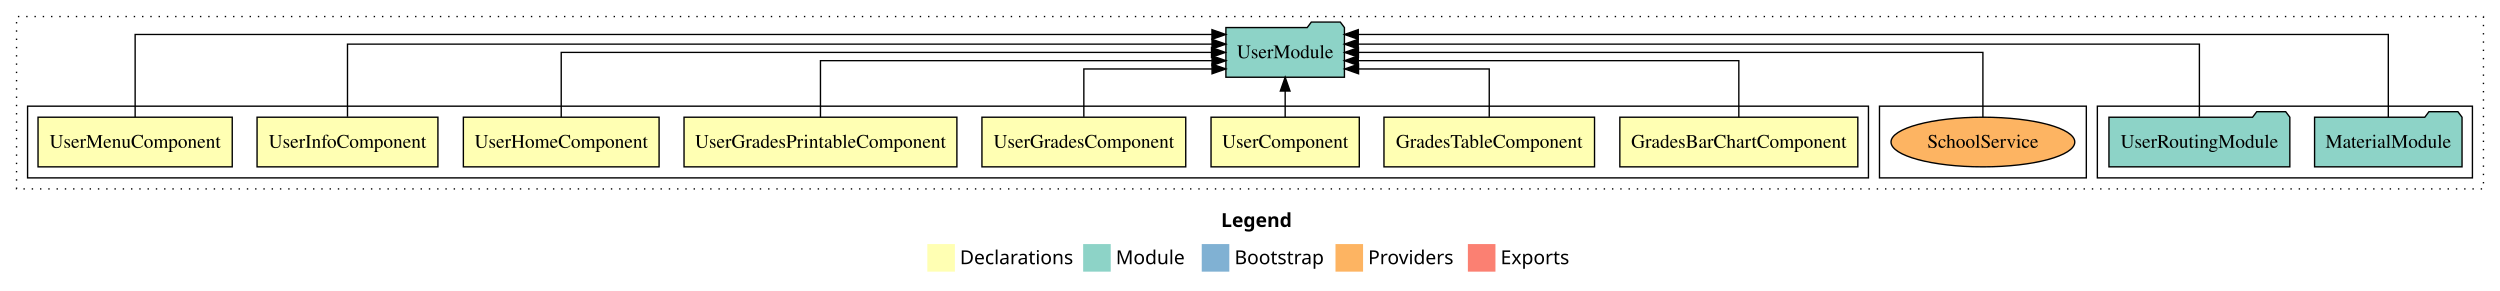
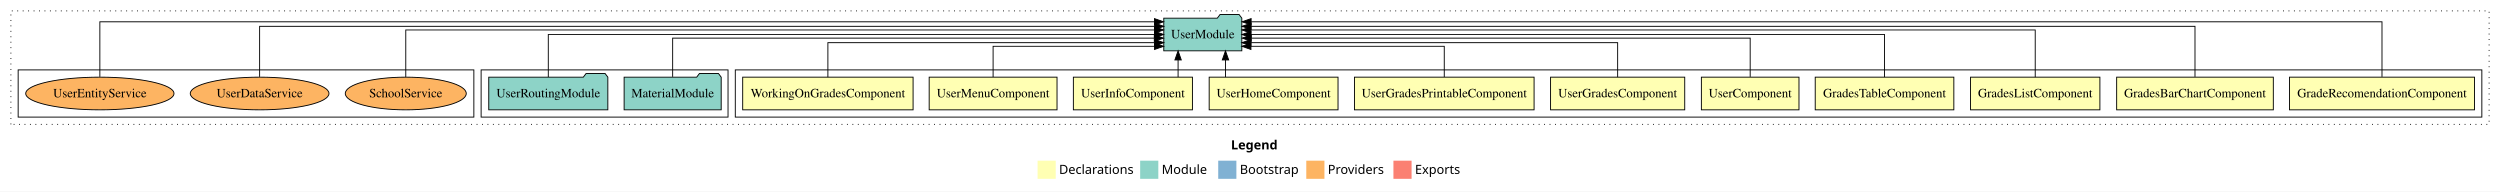
- <svg xmlns="http://www.w3.org/2000/svg" width="1813pt" height="211pt" viewBox="0.00 0.00 1813.00 211.00">
+ <svg xmlns="http://www.w3.org/2000/svg" width="2754pt" height="211pt" viewBox="0.00 0.00 2754.00 211.00">
  <g id="graph0" class="graph" transform="scale(1 1) rotate(0) translate(4 207)">
-     <polygon fill="white" stroke="transparent" points="-4,4 -4,-207 1809,-207 1809,4 -4,4" />
-     <text text-anchor="start" x="881.51" y="-42.4" font-family="sans-serif" font-weight="bold" font-size="14.00">Legend</text>
-     <polygon fill="#ffffb3" stroke="transparent" points="668.5,-10 668.5,-30 688.5,-30 688.5,-10 668.5,-10" />
-     <text text-anchor="start" x="692.13" y="-15.4" font-family="sans-serif" font-size="14.00">  Declarations</text>
-     <polygon fill="#8dd3c7" stroke="transparent" points="781.5,-10 781.5,-30 801.5,-30 801.5,-10 781.5,-10" />
-     <text text-anchor="start" x="805.23" y="-15.4" font-family="sans-serif" font-size="14.00">  Module</text>
-     <polygon fill="#80b1d3" stroke="transparent" points="867.5,-10 867.5,-30 887.5,-30 887.5,-10 867.5,-10" />
-     <text text-anchor="start" x="891.28" y="-15.4" font-family="sans-serif" font-size="14.00">  Bootstrap</text>
-     <polygon fill="#fdb462" stroke="transparent" points="964.5,-10 964.5,-30 984.5,-30 984.5,-10 964.5,-10" />
-     <text text-anchor="start" x="988.17" y="-15.4" font-family="sans-serif" font-size="14.00">  Providers</text>
-     <polygon fill="#fb8072" stroke="transparent" points="1060.5,-10 1060.5,-30 1080.5,-30 1080.5,-10 1060.5,-10" />
-     <text text-anchor="start" x="1084.23" y="-15.4" font-family="sans-serif" font-size="14.00">  Exports</text>
+     <polygon fill="white" stroke="transparent" points="-4,4 -4,-207 2750,-207 2750,4 -4,4" />
+     <text text-anchor="start" x="1352.01" y="-42.4" font-family="sans-serif" font-weight="bold" font-size="14.00">Legend</text>
+     <polygon fill="#ffffb3" stroke="transparent" points="1139,-10 1139,-30 1159,-30 1159,-10 1139,-10" />
+     <text text-anchor="start" x="1162.63" y="-15.4" font-family="sans-serif" font-size="14.00">  Declarations</text>
+     <polygon fill="#8dd3c7" stroke="transparent" points="1252,-10 1252,-30 1272,-30 1272,-10 1252,-10" />
+     <text text-anchor="start" x="1275.73" y="-15.4" font-family="sans-serif" font-size="14.00">  Module</text>
+     <polygon fill="#80b1d3" stroke="transparent" points="1338,-10 1338,-30 1358,-30 1358,-10 1338,-10" />
+     <text text-anchor="start" x="1361.78" y="-15.4" font-family="sans-serif" font-size="14.00">  Bootstrap</text>
+     <polygon fill="#fdb462" stroke="transparent" points="1435,-10 1435,-30 1455,-30 1455,-10 1435,-10" />
+     <text text-anchor="start" x="1458.67" y="-15.4" font-family="sans-serif" font-size="14.00">  Providers</text>
+     <polygon fill="#fb8072" stroke="transparent" points="1531,-10 1531,-30 1551,-30 1551,-10 1531,-10" />
+     <text text-anchor="start" x="1554.73" y="-15.4" font-family="sans-serif" font-size="14.00">  Exports</text>
    <g id="clust1" class="cluster">
-       <polygon fill="none" stroke="black" stroke-dasharray="1,5" points="8,-70 8,-195 1797,-195 1797,-70 8,-70" />
+       <polygon fill="none" stroke="black" stroke-dasharray="1,5" points="8,-70 8,-195 2738,-195 2738,-70 8,-70" />
    </g>
-     <g id="clust11" class="cluster">
-       <polygon fill="none" stroke="black" points="1517,-78 1517,-130 1789,-130 1789,-78 1517,-78" />
+     <g id="clust2" class="cluster">
+       <polygon fill="none" stroke="black" points="806,-78 806,-130 2730,-130 2730,-78 806,-78" />
    </g>
    <g id="clust14" class="cluster">
-       <polygon fill="none" stroke="black" points="1359,-78 1359,-130 1509,-130 1509,-78 1359,-78" />
+       <polygon fill="none" stroke="black" points="526,-78 526,-130 798,-130 798,-78 526,-78" />
    </g>
-     <g id="clust2" class="cluster">
-       <polygon fill="none" stroke="black" points="16,-78 16,-130 1351,-130 1351,-78 16,-78" />
+     <g id="clust17" class="cluster">
+       <polygon fill="none" stroke="black" points="16,-78 16,-130 518,-130 518,-78 16,-78" />
    </g>
    <g id="node1" class="node">
-       <polygon fill="#ffffb3" stroke="black" points="1343.29,-122 1170.71,-122 1170.71,-86 1343.29,-86 1343.29,-122" />
-       <text text-anchor="middle" x="1257" y="-99.8" font-family="Times,serif" font-size="14.00">GradesBarChartComponent</text>
+       <polygon fill="#ffffb3" stroke="black" points="2721.9,-122 2518.1,-122 2518.1,-86 2721.9,-86 2721.9,-122" />
+       <text text-anchor="middle" x="2620" y="-99.8" font-family="Times,serif" font-size="14.00">GradeRecomendationComponent</text>
+     </g>
+     <g id="node12" class="node">
+       <polygon fill="#8dd3c7" stroke="black" points="1363.98,-187 1360.98,-191 1339.98,-191 1336.98,-187 1278.02,-187 1278.02,-151 1363.98,-151 1363.98,-187" />
+       <text text-anchor="middle" x="1321" y="-164.8" font-family="Times,serif" font-size="14.00">UserModule</text>
+     </g>
+     <g id="edge1" class="edge">
+       <path fill="none" stroke="black" d="M2620,-122.32C2620,-145.66 2620,-183 2620,-183 2620,-183 1374.22,-183 1374.22,-183" />
+       <polygon fill="black" stroke="black" points="1374.22,-179.5 1364.22,-183 1374.22,-186.5 1374.22,-179.5" />
+     </g>
+     <g id="node2" class="node">
+       <polygon fill="#ffffb3" stroke="black" points="2500.29,-122 2327.71,-122 2327.71,-86 2500.29,-86 2500.29,-122" />
+       <text text-anchor="middle" x="2414" y="-99.8" font-family="Times,serif" font-size="14.00">GradesBarChartComponent</text>
+     </g>
+     <g id="edge2" class="edge">
+       <path fill="none" stroke="black" d="M2414,-122.29C2414,-144.21 2414,-178 2414,-178 2414,-178 1374.18,-178 1374.18,-178" />
+       <polygon fill="black" stroke="black" points="1374.18,-174.5 1364.18,-178 1374.18,-181.5 1374.18,-174.5" />
+     </g>
+     <g id="node3" class="node">
+       <polygon fill="#ffffb3" stroke="black" points="2309.25,-122 2166.75,-122 2166.75,-86 2309.25,-86 2309.25,-122" />
+       <text text-anchor="middle" x="2238" y="-99.8" font-family="Times,serif" font-size="14.00">GradesListComponent</text>
+     </g>
+     <g id="edge3" class="edge">
+       <path fill="none" stroke="black" d="M2238,-122.03C2238,-142.77 2238,-174 2238,-174 2238,-174 1374,-174 1374,-174" />
+       <polygon fill="black" stroke="black" points="1374,-170.5 1364,-174 1374,-177.5 1374,-170.5" />
+     </g>
+     <g id="node4" class="node">
+       <polygon fill="#ffffb3" stroke="black" points="2148.35,-122 1995.65,-122 1995.65,-86 2148.35,-86 2148.35,-122" />
+       <text text-anchor="middle" x="2072" y="-99.8" font-family="Times,serif" font-size="14.00">GradesTableComponent</text>
+     </g>
+     <g id="edge4" class="edge">
+       <path fill="none" stroke="black" d="M2072,-122.11C2072,-141.34 2072,-169 2072,-169 2072,-169 1374.07,-169 1374.07,-169" />
+       <polygon fill="black" stroke="black" points="1374.07,-165.5 1364.07,-169 1374.07,-172.5 1374.07,-165.5" />
+     </g>
+     <g id="node5" class="node">
+       <polygon fill="#ffffb3" stroke="black" points="1977.76,-122 1870.24,-122 1870.24,-86 1977.76,-86 1977.76,-122" />
+       <text text-anchor="middle" x="1924" y="-99.8" font-family="Times,serif" font-size="14.00">UserComponent</text>
+     </g>
+     <g id="edge5" class="edge">
+       <path fill="none" stroke="black" d="M1924,-122.3C1924,-140.27 1924,-165 1924,-165 1924,-165 1374.37,-165 1374.37,-165" />
+       <polygon fill="black" stroke="black" points="1374.37,-161.5 1364.37,-165 1374.37,-168.5 1374.37,-161.5" />
+     </g>
+     <g id="node6" class="node">
+       <polygon fill="#ffffb3" stroke="black" points="1851.9,-122 1704.1,-122 1704.1,-86 1851.9,-86 1851.9,-122" />
+       <text text-anchor="middle" x="1778" y="-99.8" font-family="Times,serif" font-size="14.00">UserGradesComponent</text>
+     </g>
+     <g id="edge6" class="edge">
+       <path fill="none" stroke="black" d="M1778,-122.03C1778,-138.4 1778,-160 1778,-160 1778,-160 1373.99,-160 1373.99,-160" />
+       <polygon fill="black" stroke="black" points="1373.99,-156.5 1363.99,-160 1373.99,-163.5 1373.99,-156.5" />
+     </g>
+     <g id="node7" class="node">
+       <polygon fill="#ffffb3" stroke="black" points="1685.94,-122 1488.06,-122 1488.06,-86 1685.94,-86 1685.94,-122" />
+       <text text-anchor="middle" x="1587" y="-99.8" font-family="Times,serif" font-size="14.00">UserGradesPrintableComponent</text>
+     </g>
+     <g id="edge7" class="edge">
+       <path fill="none" stroke="black" d="M1587,-122.19C1587,-137.18 1587,-156 1587,-156 1587,-156 1374.03,-156 1374.03,-156" />
+       <polygon fill="black" stroke="black" points="1374.03,-152.5 1364.03,-156 1374.03,-159.5 1374.03,-152.5" />
+     </g>
+     <g id="node8" class="node">
+       <polygon fill="#ffffb3" stroke="black" points="1469.97,-122 1328.03,-122 1328.03,-86 1469.97,-86 1469.97,-122" />
+       <text text-anchor="middle" x="1399" y="-99.8" font-family="Times,serif" font-size="14.00">UserHomeComponent</text>
+     </g>
+     <g id="edge8" class="edge">
+       <path fill="none" stroke="black" d="M1346,-122.11C1346,-122.11 1346,-140.99 1346,-140.99" />
+       <polygon fill="black" stroke="black" points="1342.5,-140.99 1346,-150.99 1349.5,-140.99 1342.5,-140.99" />
    </g>
    <g id="node9" class="node">
-       <polygon fill="#8dd3c7" stroke="black" points="970.98,-187 967.98,-191 946.98,-191 943.98,-187 885.02,-187 885.02,-151 970.98,-151 970.98,-187" />
-       <text text-anchor="middle" x="928" y="-164.8" font-family="Times,serif" font-size="14.00">UserModule</text>
+       <polygon fill="#ffffb3" stroke="black" points="1309.58,-122 1178.42,-122 1178.42,-86 1309.58,-86 1309.58,-122" />
+       <text text-anchor="middle" x="1244" y="-99.8" font-family="Times,serif" font-size="14.00">UserInfoComponent</text>
    </g>
-     <g id="edge1" class="edge">
-       <path fill="none" stroke="black" d="M1257,-122.02C1257,-139.37 1257,-163 1257,-163 1257,-163 981.01,-163 981.01,-163" />
-       <polygon fill="black" stroke="black" points="981.01,-159.5 971.01,-163 981.01,-166.5 981.01,-159.5" />
-     </g>
-     <g id="node2" class="node">
-       <polygon fill="#ffffb3" stroke="black" points="1152.35,-122 999.65,-122 999.65,-86 1152.35,-86 1152.35,-122" />
-       <text text-anchor="middle" x="1076" y="-99.8" font-family="Times,serif" font-size="14.00">GradesTableComponent</text>
-     </g>
-     <g id="edge2" class="edge">
-       <path fill="none" stroke="black" d="M1076,-122.24C1076,-137.57 1076,-157 1076,-157 1076,-157 981.21,-157 981.21,-157" />
-       <polygon fill="black" stroke="black" points="981.21,-153.5 971.21,-157 981.21,-160.5 981.21,-153.5" />
-     </g>
-     <g id="node3" class="node">
-       <polygon fill="#ffffb3" stroke="black" points="981.76,-122 874.24,-122 874.24,-86 981.76,-86 981.76,-122" />
-       <text text-anchor="middle" x="928" y="-99.8" font-family="Times,serif" font-size="14.00">UserComponent</text>
-     </g>
-     <g id="edge3" class="edge">
-       <path fill="none" stroke="black" d="M928,-122.11C928,-122.11 928,-140.99 928,-140.99" />
-       <polygon fill="black" stroke="black" points="924.5,-140.99 928,-150.99 931.5,-140.99 924.5,-140.99" />
-     </g>
-     <g id="node4" class="node">
-       <polygon fill="#ffffb3" stroke="black" points="855.9,-122 708.1,-122 708.1,-86 855.9,-86 855.9,-122" />
-       <text text-anchor="middle" x="782" y="-99.8" font-family="Times,serif" font-size="14.00">UserGradesComponent</text>
-     </g>
-     <g id="edge4" class="edge">
-       <path fill="none" stroke="black" d="M782,-122.24C782,-137.57 782,-157 782,-157 782,-157 874.98,-157 874.98,-157" />
-       <polygon fill="black" stroke="black" points="874.98,-160.5 884.98,-157 874.98,-153.5 874.98,-160.5" />
-     </g>
-     <g id="node5" class="node">
-       <polygon fill="#ffffb3" stroke="black" points="689.94,-122 492.06,-122 492.06,-86 689.94,-86 689.94,-122" />
-       <text text-anchor="middle" x="591" y="-99.8" font-family="Times,serif" font-size="14.00">UserGradesPrintableComponent</text>
-     </g>
-     <g id="edge5" class="edge">
-       <path fill="none" stroke="black" d="M591,-122.02C591,-139.37 591,-163 591,-163 591,-163 874.98,-163 874.98,-163" />
-       <polygon fill="black" stroke="black" points="874.98,-166.5 884.98,-163 874.98,-159.5 874.98,-166.5" />
-     </g>
-     <g id="node6" class="node">
-       <polygon fill="#ffffb3" stroke="black" points="473.97,-122 332.03,-122 332.03,-86 473.97,-86 473.97,-122" />
-       <text text-anchor="middle" x="403" y="-99.8" font-family="Times,serif" font-size="14.00">UserHomeComponent</text>
-     </g>
-     <g id="edge6" class="edge">
-       <path fill="none" stroke="black" d="M403,-122.11C403,-141.34 403,-169 403,-169 403,-169 874.59,-169 874.59,-169" />
-       <polygon fill="black" stroke="black" points="874.59,-172.5 884.59,-169 874.59,-165.5 874.59,-172.5" />
-     </g>
-     <g id="node7" class="node">
-       <polygon fill="#ffffb3" stroke="black" points="313.58,-122 182.42,-122 182.42,-86 313.58,-86 313.58,-122" />
-       <text text-anchor="middle" x="248" y="-99.8" font-family="Times,serif" font-size="14.00">UserInfoComponent</text>
-     </g>
-     <g id="edge7" class="edge">
-       <path fill="none" stroke="black" d="M248,-122.28C248,-143.32 248,-175 248,-175 248,-175 874.95,-175 874.95,-175" />
-       <polygon fill="black" stroke="black" points="874.95,-178.5 884.95,-175 874.95,-171.5 874.95,-178.5" />
-     </g>
-     <g id="node8" class="node">
-       <polygon fill="#ffffb3" stroke="black" points="164.42,-122 23.58,-122 23.58,-86 164.42,-86 164.42,-122" />
-       <text text-anchor="middle" x="94" y="-99.8" font-family="Times,serif" font-size="14.00">UserMenuComponent</text>
-     </g>
-     <g id="edge8" class="edge">
-       <path fill="none" stroke="black" d="M94,-122.09C94,-145.13 94,-182 94,-182 94,-182 874.92,-182 874.92,-182" />
-       <polygon fill="black" stroke="black" points="874.92,-185.5 884.92,-182 874.92,-178.5 874.92,-185.5" />
+     <g id="edge9" class="edge">
+       <path fill="none" stroke="black" d="M1293.78,-122.11C1293.78,-122.11 1293.78,-140.99 1293.78,-140.99" />
+       <polygon fill="black" stroke="black" points="1290.28,-140.99 1293.78,-150.99 1297.28,-140.99 1290.28,-140.99" />
    </g>
    <g id="node10" class="node">
-       <polygon fill="#8dd3c7" stroke="black" points="1781.47,-122 1778.47,-126 1757.47,-126 1754.47,-122 1674.53,-122 1674.53,-86 1781.47,-86 1781.47,-122" />
-       <text text-anchor="middle" x="1728" y="-99.8" font-family="Times,serif" font-size="14.00">MaterialModule</text>
+       <polygon fill="#ffffb3" stroke="black" points="1160.42,-122 1019.58,-122 1019.58,-86 1160.42,-86 1160.42,-122" />
+       <text text-anchor="middle" x="1090" y="-99.8" font-family="Times,serif" font-size="14.00">UserMenuComponent</text>
    </g>
-     <g id="edge9" class="edge">
-       <path fill="none" stroke="black" d="M1728,-122.09C1728,-145.13 1728,-182 1728,-182 1728,-182 981.01,-182 981.01,-182" />
-       <polygon fill="black" stroke="black" points="981.01,-178.5 971.01,-182 981.01,-185.5 981.01,-178.5" />
+     <g id="edge10" class="edge">
+       <path fill="none" stroke="black" d="M1090,-122.19C1090,-137.18 1090,-156 1090,-156 1090,-156 1267.82,-156 1267.82,-156" />
+       <polygon fill="black" stroke="black" points="1267.82,-159.5 1277.82,-156 1267.82,-152.5 1267.82,-159.5" />
    </g>
    <g id="node11" class="node">
-       <polygon fill="#8dd3c7" stroke="black" points="1656.59,-122 1653.59,-126 1632.59,-126 1629.59,-122 1525.41,-122 1525.41,-86 1656.59,-86 1656.59,-122" />
-       <text text-anchor="middle" x="1591" y="-99.8" font-family="Times,serif" font-size="14.00">UserRoutingModule</text>
-     </g>
-     <g id="edge10" class="edge">
-       <path fill="none" stroke="black" d="M1591,-122.28C1591,-143.32 1591,-175 1591,-175 1591,-175 980.99,-175 980.99,-175" />
-       <polygon fill="black" stroke="black" points="980.99,-171.5 970.99,-175 980.99,-178.5 980.99,-171.5" />
-     </g>
-     <g id="node12" class="node">
-       <ellipse fill="#fdb462" stroke="black" cx="1434" cy="-104" rx="66.63" ry="18" />
-       <text text-anchor="middle" x="1434" y="-99.8" font-family="Times,serif" font-size="14.00">SchoolService</text>
+       <polygon fill="#ffffb3" stroke="black" points="1001.85,-122 814.15,-122 814.15,-86 1001.85,-86 1001.85,-122" />
+       <text text-anchor="middle" x="908" y="-99.8" font-family="Times,serif" font-size="14.00">WorkingOnGradesComponent</text>
    </g>
    <g id="edge11" class="edge">
-       <path fill="none" stroke="black" d="M1434,-122.11C1434,-141.34 1434,-169 1434,-169 1434,-169 981.14,-169 981.14,-169" />
-       <polygon fill="black" stroke="black" points="981.14,-165.5 971.14,-169 981.14,-172.5 981.14,-165.5" />
+       <path fill="none" stroke="black" d="M908,-122.03C908,-138.4 908,-160 908,-160 908,-160 1267.97,-160 1267.97,-160" />
+       <polygon fill="black" stroke="black" points="1267.97,-163.5 1277.97,-160 1267.97,-156.5 1267.97,-163.5" />
+     </g>
+     <g id="node13" class="node">
+       <polygon fill="#8dd3c7" stroke="black" points="790.47,-122 787.47,-126 766.47,-126 763.47,-122 683.53,-122 683.53,-86 790.47,-86 790.47,-122" />
+       <text text-anchor="middle" x="737" y="-99.8" font-family="Times,serif" font-size="14.00">MaterialModule</text>
+     </g>
+     <g id="edge12" class="edge">
+       <path fill="none" stroke="black" d="M737,-122.3C737,-140.27 737,-165 737,-165 737,-165 1267.58,-165 1267.58,-165" />
+       <polygon fill="black" stroke="black" points="1267.58,-168.5 1277.58,-165 1267.58,-161.5 1267.58,-168.5" />
+     </g>
+     <g id="node14" class="node">
+       <polygon fill="#8dd3c7" stroke="black" points="665.59,-122 662.59,-126 641.59,-126 638.59,-122 534.41,-122 534.41,-86 665.59,-86 665.59,-122" />
+       <text text-anchor="middle" x="600" y="-99.8" font-family="Times,serif" font-size="14.00">UserRoutingModule</text>
+     </g>
+     <g id="edge13" class="edge">
+       <path fill="none" stroke="black" d="M600,-122.11C600,-141.34 600,-169 600,-169 600,-169 1267.79,-169 1267.79,-169" />
+       <polygon fill="black" stroke="black" points="1267.79,-172.5 1277.79,-169 1267.79,-165.5 1267.79,-172.5" />
+     </g>
+     <g id="node15" class="node">
+       <ellipse fill="#fdb462" stroke="black" cx="443" cy="-104" rx="66.63" ry="18" />
+       <text text-anchor="middle" x="443" y="-99.8" font-family="Times,serif" font-size="14.00">SchoolService</text>
+     </g>
+     <g id="edge14" class="edge">
+       <path fill="none" stroke="black" d="M443,-122.03C443,-142.77 443,-174 443,-174 443,-174 1267.76,-174 1267.76,-174" />
+       <polygon fill="black" stroke="black" points="1267.76,-177.5 1277.76,-174 1267.76,-170.5 1267.76,-177.5" />
+     </g>
+     <g id="node16" class="node">
+       <ellipse fill="#fdb462" stroke="black" cx="282" cy="-104" rx="76.4" ry="18" />
+       <text text-anchor="middle" x="282" y="-99.8" font-family="Times,serif" font-size="14.00">UserDataService</text>
+     </g>
+     <g id="edge15" class="edge">
+       <path fill="none" stroke="black" d="M282,-122.29C282,-144.21 282,-178 282,-178 282,-178 1268.01,-178 1268.01,-178" />
+       <polygon fill="black" stroke="black" points="1268.01,-181.5 1278.01,-178 1268.01,-174.5 1268.01,-181.5" />
+     </g>
+     <g id="node17" class="node">
+       <ellipse fill="#fdb462" stroke="black" cx="106" cy="-104" rx="81.66" ry="18" />
+       <text text-anchor="middle" x="106" y="-99.8" font-family="Times,serif" font-size="14.00">UserEntityService</text>
+     </g>
+     <g id="edge16" class="edge">
+       <path fill="none" stroke="black" d="M106,-122.32C106,-145.66 106,-183 106,-183 106,-183 1267.76,-183 1267.76,-183" />
+       <polygon fill="black" stroke="black" points="1267.76,-186.5 1277.76,-183 1267.76,-179.5 1267.76,-186.5" />
    </g>
  </g>
</svg>
